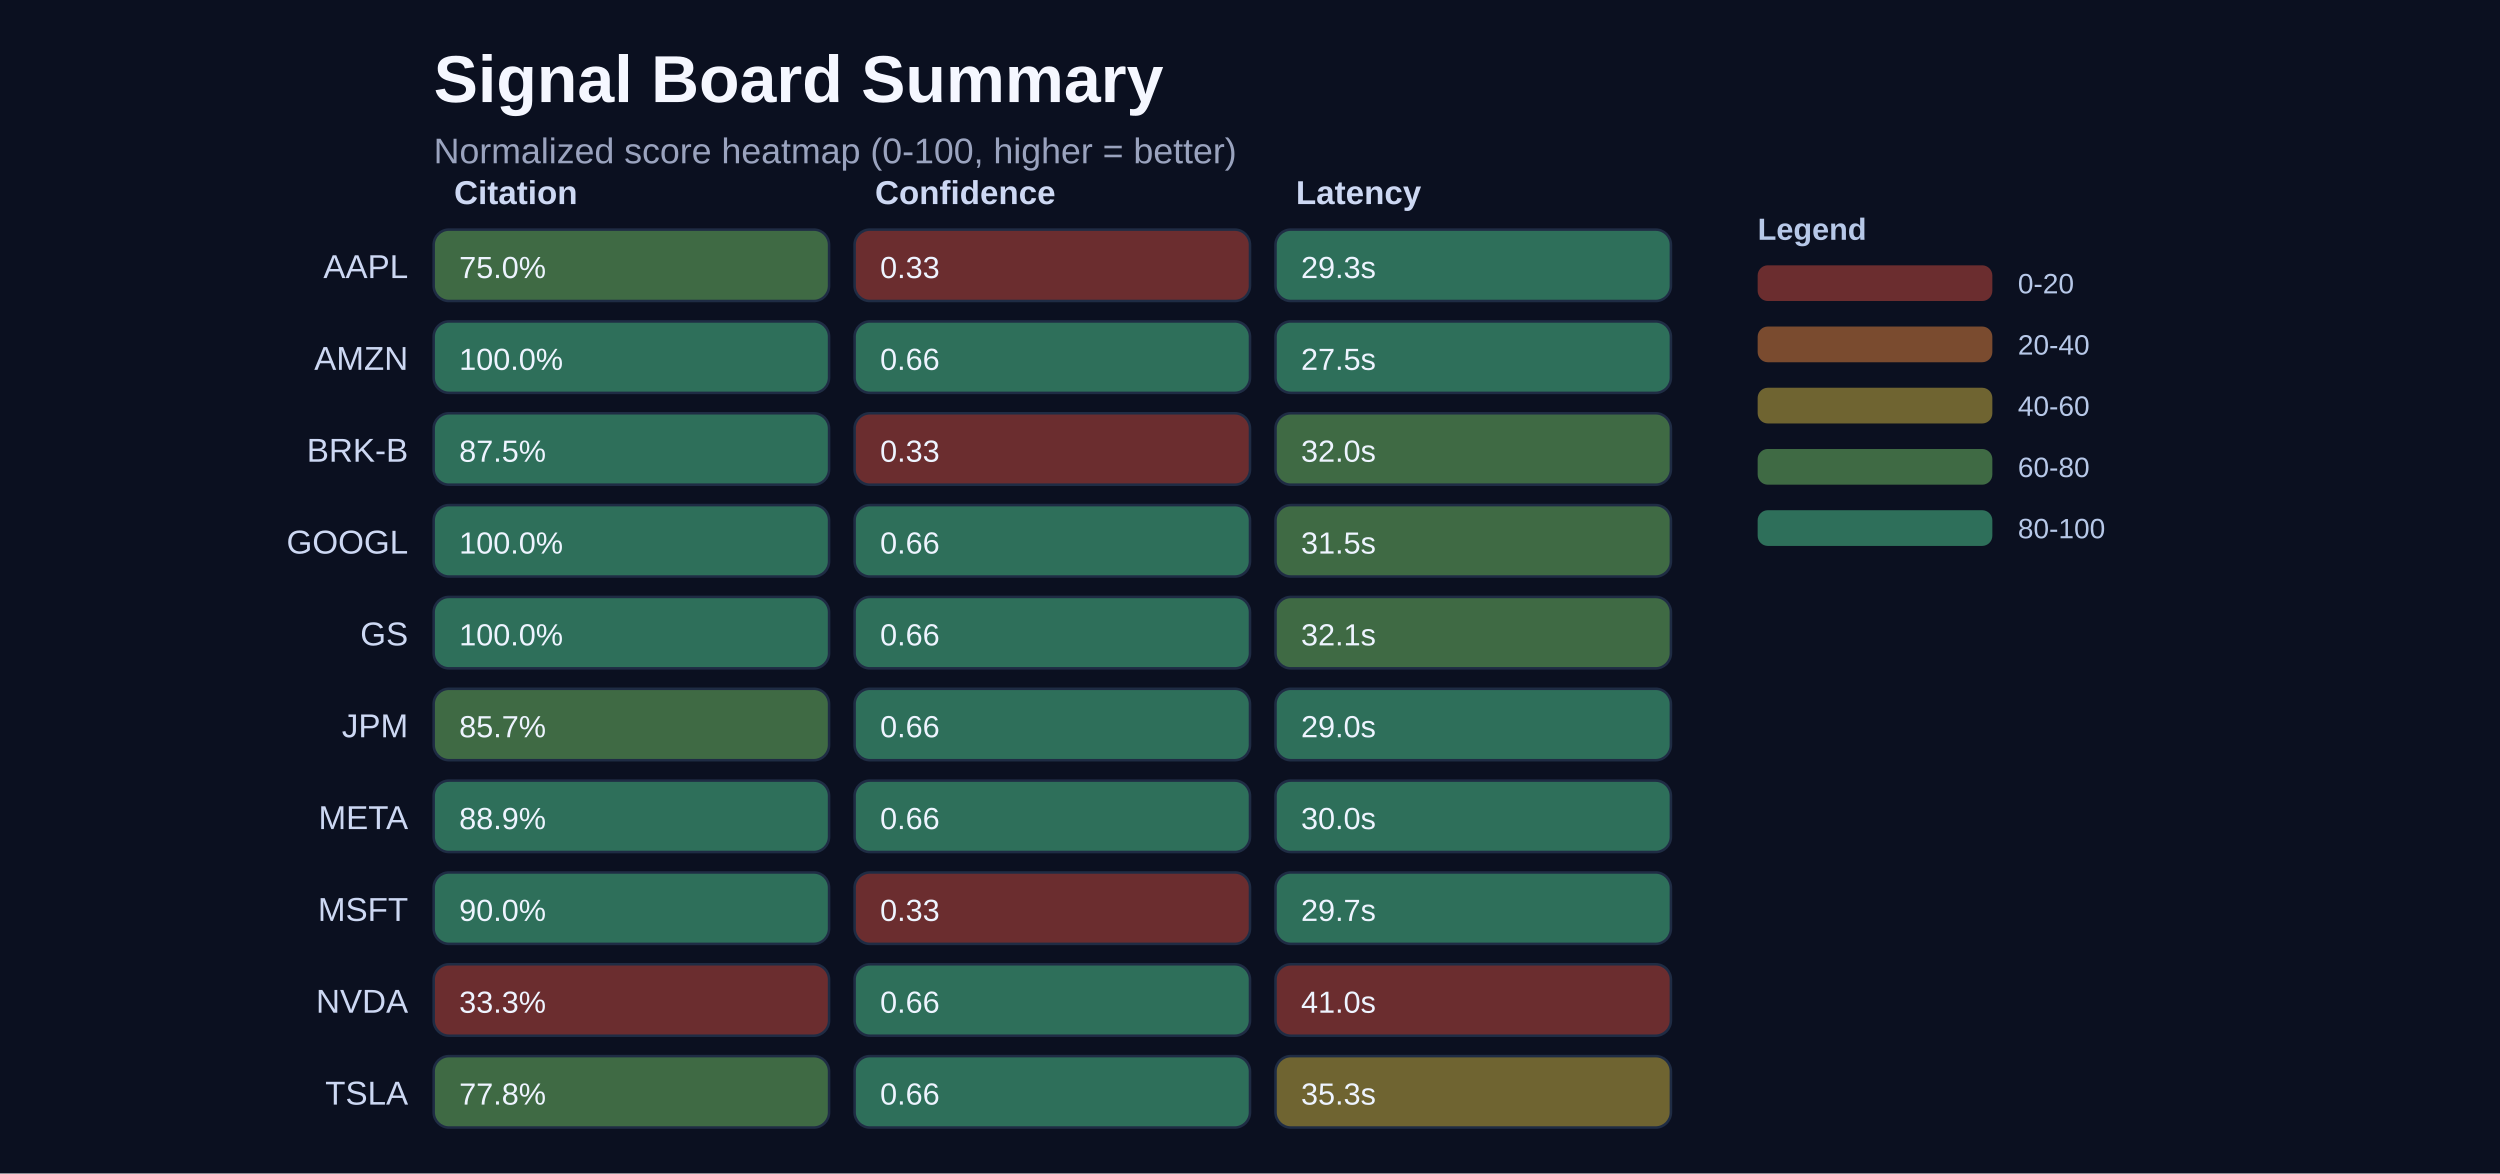
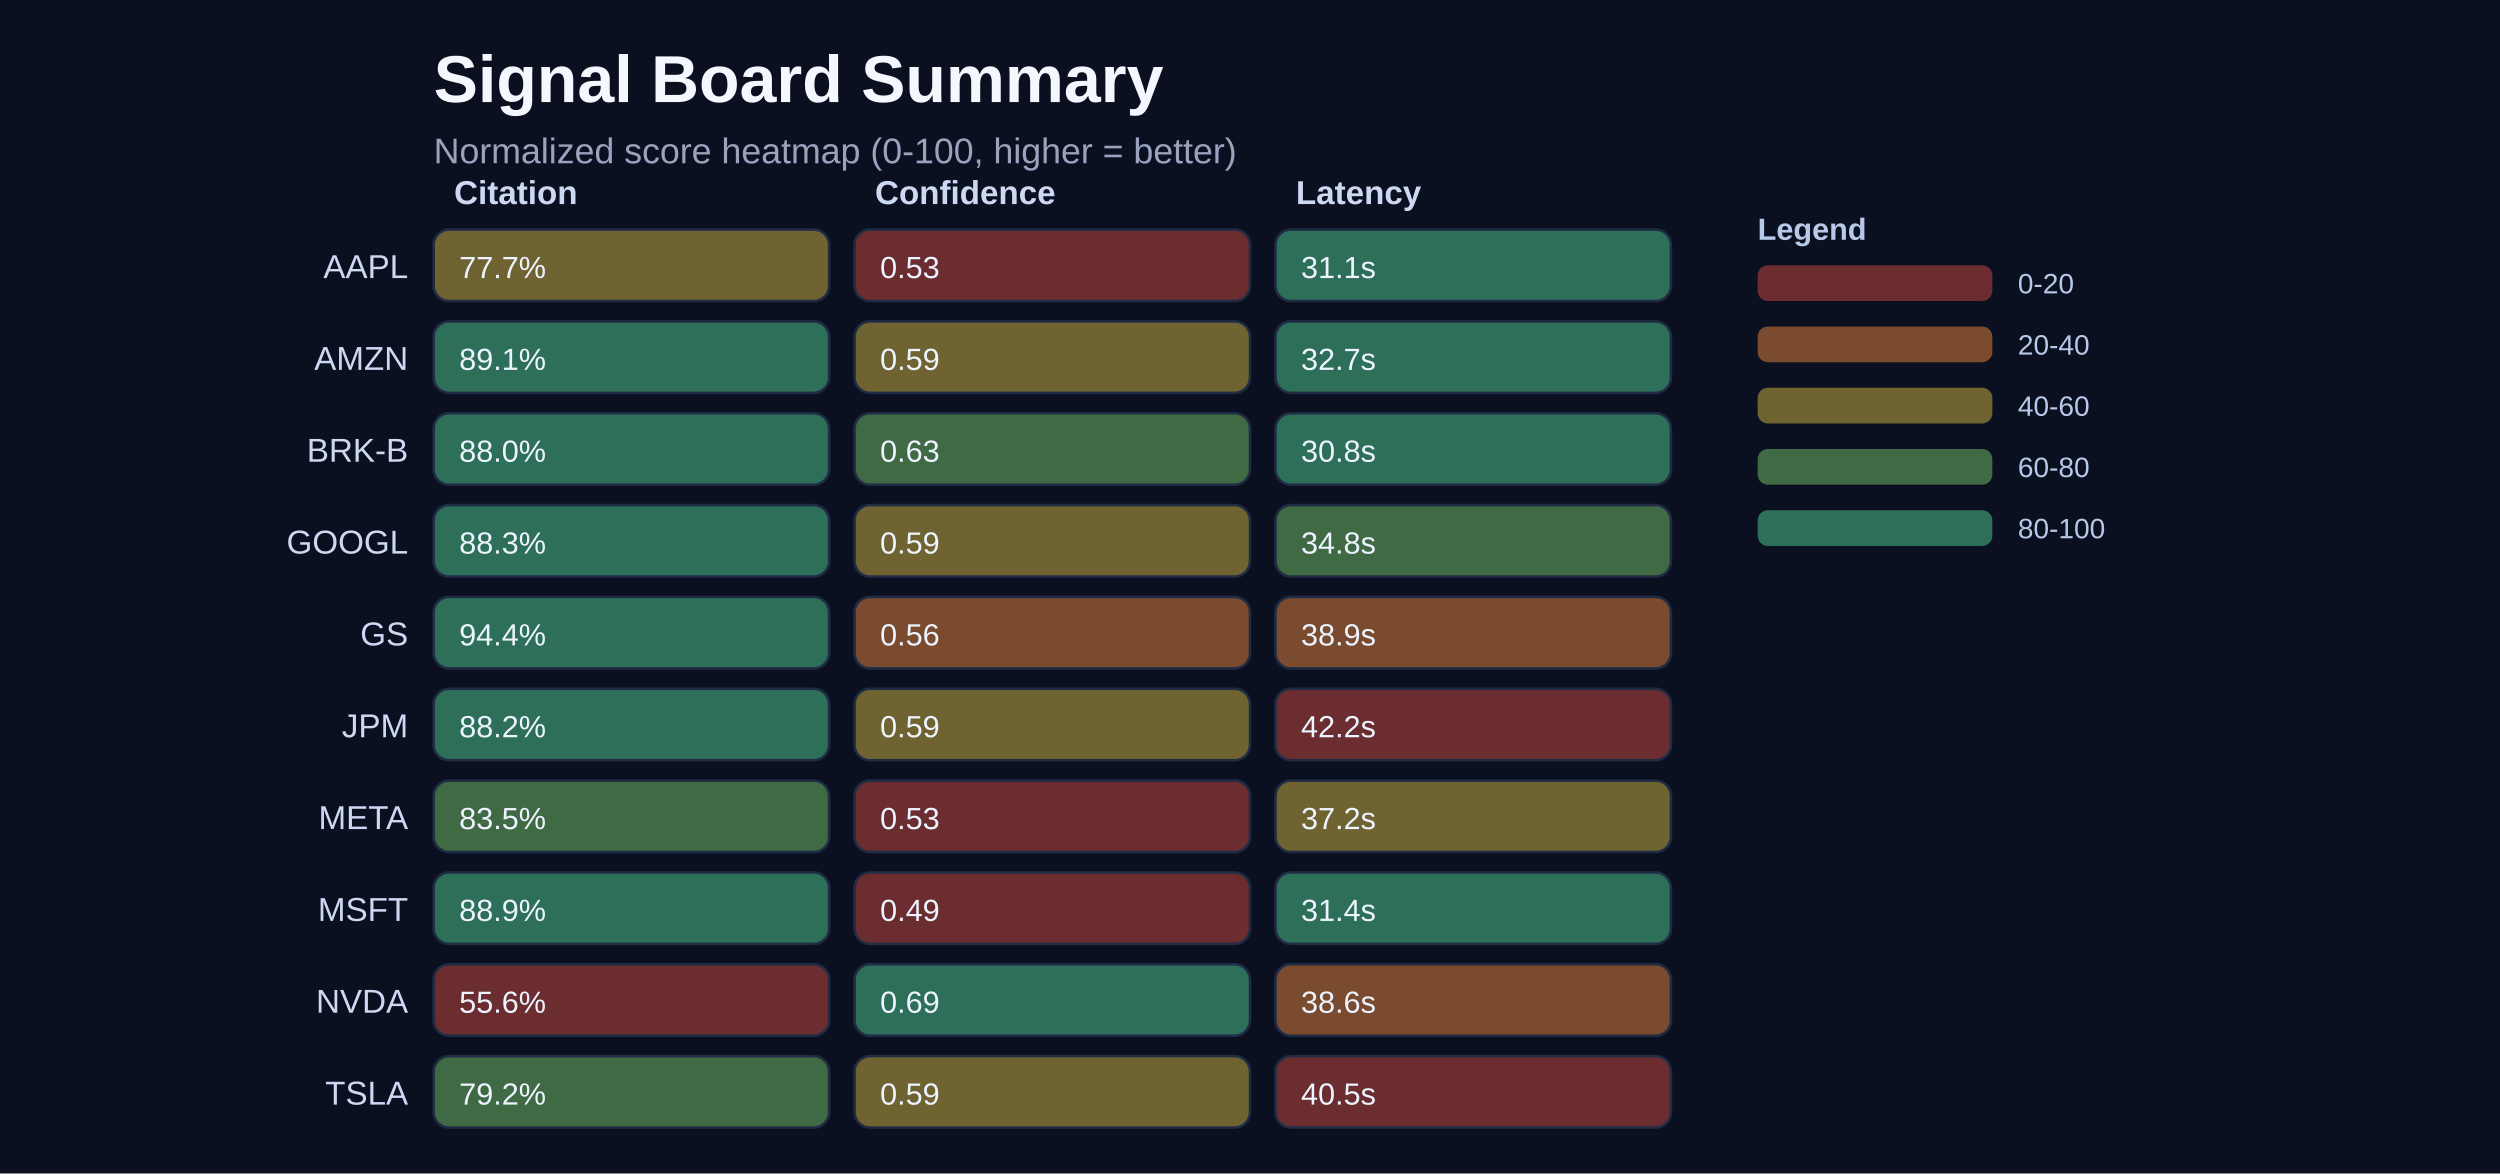
<svg xmlns="http://www.w3.org/2000/svg" width="980" height="460" viewBox="0 0 980 460">
  <rect width="100%" height="100%" fill="#0b1020" />
  <text x="170" y="40" fill="#f5f7ff" font-size="26" font-family="Arial" font-weight="700">Signal Board Summary</text>
  <text x="170" y="64" fill="#9aa3be" font-size="14" font-family="Arial">Normalized score heatmap (0-100, higher = better)</text>
  <text x="689" y="94" fill="#b7c8e8" font-size="12" font-family="Arial" font-weight="700">Legend</text>
  <rect x="689" y="104" width="92" height="14" rx="4" fill="#6b2d2f" />
  <text x="791" y="115" fill="#b7c8e8" font-size="11" font-family="Arial">0-20</text>
  <rect x="689" y="128" width="92" height="14" rx="4" fill="#7a4b2f" />
  <text x="791" y="139" fill="#b7c8e8" font-size="11" font-family="Arial">20-40</text>
  <rect x="689" y="152" width="92" height="14" rx="4" fill="#6f6431" />
  <text x="791" y="163" fill="#b7c8e8" font-size="11" font-family="Arial">40-60</text>
  <rect x="689" y="176" width="92" height="14" rx="4" fill="#3f6a44" />
  <text x="791" y="187" fill="#b7c8e8" font-size="11" font-family="Arial">60-80</text>
  <rect x="689" y="200" width="92" height="14" rx="4" fill="#2e6f5a" />
  <text x="791" y="211" fill="#b7c8e8" font-size="11" font-family="Arial">80-100</text>
  <text x="178" y="80" fill="#cdd8f3" font-size="13" font-family="Arial" font-weight="700">Citation</text>
  <text x="343" y="80" fill="#cdd8f3" font-size="13" font-family="Arial" font-weight="700">Confidence</text>
  <text x="508" y="80" fill="#cdd8f3" font-size="13" font-family="Arial" font-weight="700">Latency</text>
  <text x="160" y="109" text-anchor="end" fill="#cdd8f3" font-size="13" font-family="Arial">AAPL</text>
-   <rect x="170" y="90" width="155" height="28" rx="6" fill="#3f6a44" stroke="#1f2c44" stroke-width="1" />
-   <text x="180" y="109" fill="#eef4ff" font-size="12" font-family="Arial">75.0%</text>
+   <rect x="170" y="90" width="155" height="28" rx="6" fill="#6f6431" stroke="#1f2c44" stroke-width="1" />
+   <text x="180" y="109" fill="#eef4ff" font-size="12" font-family="Arial">77.7%</text>
  <rect x="335" y="90" width="155" height="28" rx="6" fill="#6b2d2f" stroke="#1f2c44" stroke-width="1" />
-   <text x="345" y="109" fill="#eef4ff" font-size="12" font-family="Arial">0.33</text>
+   <text x="345" y="109" fill="#eef4ff" font-size="12" font-family="Arial">0.53</text>
  <rect x="500" y="90" width="155" height="28" rx="6" fill="#2e6f5a" stroke="#1f2c44" stroke-width="1" />
-   <text x="510" y="109" fill="#eef4ff" font-size="12" font-family="Arial">29.3s</text>
+   <text x="510" y="109" fill="#eef4ff" font-size="12" font-family="Arial">31.1s</text>
  <text x="160" y="145" text-anchor="end" fill="#cdd8f3" font-size="13" font-family="Arial">AMZN</text>
  <rect x="170" y="126" width="155" height="28" rx="6" fill="#2e6f5a" stroke="#1f2c44" stroke-width="1" />
-   <text x="180" y="145" fill="#eef4ff" font-size="12" font-family="Arial">100.0%</text>
-   <rect x="335" y="126" width="155" height="28" rx="6" fill="#2e6f5a" stroke="#1f2c44" stroke-width="1" />
-   <text x="345" y="145" fill="#eef4ff" font-size="12" font-family="Arial">0.66</text>
+   <text x="180" y="145" fill="#eef4ff" font-size="12" font-family="Arial">89.1%</text>
+   <rect x="335" y="126" width="155" height="28" rx="6" fill="#6f6431" stroke="#1f2c44" stroke-width="1" />
+   <text x="345" y="145" fill="#eef4ff" font-size="12" font-family="Arial">0.59</text>
  <rect x="500" y="126" width="155" height="28" rx="6" fill="#2e6f5a" stroke="#1f2c44" stroke-width="1" />
-   <text x="510" y="145" fill="#eef4ff" font-size="12" font-family="Arial">27.5s</text>
+   <text x="510" y="145" fill="#eef4ff" font-size="12" font-family="Arial">32.7s</text>
  <text x="160" y="181" text-anchor="end" fill="#cdd8f3" font-size="13" font-family="Arial">BRK-B</text>
  <rect x="170" y="162" width="155" height="28" rx="6" fill="#2e6f5a" stroke="#1f2c44" stroke-width="1" />
-   <text x="180" y="181" fill="#eef4ff" font-size="12" font-family="Arial">87.5%</text>
-   <rect x="335" y="162" width="155" height="28" rx="6" fill="#6b2d2f" stroke="#1f2c44" stroke-width="1" />
-   <text x="345" y="181" fill="#eef4ff" font-size="12" font-family="Arial">0.33</text>
-   <rect x="500" y="162" width="155" height="28" rx="6" fill="#3f6a44" stroke="#1f2c44" stroke-width="1" />
-   <text x="510" y="181" fill="#eef4ff" font-size="12" font-family="Arial">32.0s</text>
+   <text x="180" y="181" fill="#eef4ff" font-size="12" font-family="Arial">88.0%</text>
+   <rect x="335" y="162" width="155" height="28" rx="6" fill="#3f6a44" stroke="#1f2c44" stroke-width="1" />
+   <text x="345" y="181" fill="#eef4ff" font-size="12" font-family="Arial">0.63</text>
+   <rect x="500" y="162" width="155" height="28" rx="6" fill="#2e6f5a" stroke="#1f2c44" stroke-width="1" />
+   <text x="510" y="181" fill="#eef4ff" font-size="12" font-family="Arial">30.8s</text>
  <text x="160" y="217" text-anchor="end" fill="#cdd8f3" font-size="13" font-family="Arial">GOOGL</text>
  <rect x="170" y="198" width="155" height="28" rx="6" fill="#2e6f5a" stroke="#1f2c44" stroke-width="1" />
-   <text x="180" y="217" fill="#eef4ff" font-size="12" font-family="Arial">100.0%</text>
-   <rect x="335" y="198" width="155" height="28" rx="6" fill="#2e6f5a" stroke="#1f2c44" stroke-width="1" />
-   <text x="345" y="217" fill="#eef4ff" font-size="12" font-family="Arial">0.66</text>
+   <text x="180" y="217" fill="#eef4ff" font-size="12" font-family="Arial">88.3%</text>
+   <rect x="335" y="198" width="155" height="28" rx="6" fill="#6f6431" stroke="#1f2c44" stroke-width="1" />
+   <text x="345" y="217" fill="#eef4ff" font-size="12" font-family="Arial">0.59</text>
  <rect x="500" y="198" width="155" height="28" rx="6" fill="#3f6a44" stroke="#1f2c44" stroke-width="1" />
-   <text x="510" y="217" fill="#eef4ff" font-size="12" font-family="Arial">31.5s</text>
+   <text x="510" y="217" fill="#eef4ff" font-size="12" font-family="Arial">34.8s</text>
  <text x="160" y="253" text-anchor="end" fill="#cdd8f3" font-size="13" font-family="Arial">GS</text>
  <rect x="170" y="234" width="155" height="28" rx="6" fill="#2e6f5a" stroke="#1f2c44" stroke-width="1" />
-   <text x="180" y="253" fill="#eef4ff" font-size="12" font-family="Arial">100.0%</text>
-   <rect x="335" y="234" width="155" height="28" rx="6" fill="#2e6f5a" stroke="#1f2c44" stroke-width="1" />
-   <text x="345" y="253" fill="#eef4ff" font-size="12" font-family="Arial">0.66</text>
-   <rect x="500" y="234" width="155" height="28" rx="6" fill="#3f6a44" stroke="#1f2c44" stroke-width="1" />
-   <text x="510" y="253" fill="#eef4ff" font-size="12" font-family="Arial">32.1s</text>
+   <text x="180" y="253" fill="#eef4ff" font-size="12" font-family="Arial">94.4%</text>
+   <rect x="335" y="234" width="155" height="28" rx="6" fill="#7a4b2f" stroke="#1f2c44" stroke-width="1" />
+   <text x="345" y="253" fill="#eef4ff" font-size="12" font-family="Arial">0.56</text>
+   <rect x="500" y="234" width="155" height="28" rx="6" fill="#7a4b2f" stroke="#1f2c44" stroke-width="1" />
+   <text x="510" y="253" fill="#eef4ff" font-size="12" font-family="Arial">38.9s</text>
  <text x="160" y="289" text-anchor="end" fill="#cdd8f3" font-size="13" font-family="Arial">JPM</text>
-   <rect x="170" y="270" width="155" height="28" rx="6" fill="#3f6a44" stroke="#1f2c44" stroke-width="1" />
-   <text x="180" y="289" fill="#eef4ff" font-size="12" font-family="Arial">85.7%</text>
-   <rect x="335" y="270" width="155" height="28" rx="6" fill="#2e6f5a" stroke="#1f2c44" stroke-width="1" />
-   <text x="345" y="289" fill="#eef4ff" font-size="12" font-family="Arial">0.66</text>
-   <rect x="500" y="270" width="155" height="28" rx="6" fill="#2e6f5a" stroke="#1f2c44" stroke-width="1" />
-   <text x="510" y="289" fill="#eef4ff" font-size="12" font-family="Arial">29.0s</text>
+   <rect x="170" y="270" width="155" height="28" rx="6" fill="#2e6f5a" stroke="#1f2c44" stroke-width="1" />
+   <text x="180" y="289" fill="#eef4ff" font-size="12" font-family="Arial">88.2%</text>
+   <rect x="335" y="270" width="155" height="28" rx="6" fill="#6f6431" stroke="#1f2c44" stroke-width="1" />
+   <text x="345" y="289" fill="#eef4ff" font-size="12" font-family="Arial">0.59</text>
+   <rect x="500" y="270" width="155" height="28" rx="6" fill="#6b2d2f" stroke="#1f2c44" stroke-width="1" />
+   <text x="510" y="289" fill="#eef4ff" font-size="12" font-family="Arial">42.2s</text>
  <text x="160" y="325" text-anchor="end" fill="#cdd8f3" font-size="13" font-family="Arial">META</text>
-   <rect x="170" y="306" width="155" height="28" rx="6" fill="#2e6f5a" stroke="#1f2c44" stroke-width="1" />
-   <text x="180" y="325" fill="#eef4ff" font-size="12" font-family="Arial">88.9%</text>
-   <rect x="335" y="306" width="155" height="28" rx="6" fill="#2e6f5a" stroke="#1f2c44" stroke-width="1" />
-   <text x="345" y="325" fill="#eef4ff" font-size="12" font-family="Arial">0.66</text>
-   <rect x="500" y="306" width="155" height="28" rx="6" fill="#2e6f5a" stroke="#1f2c44" stroke-width="1" />
-   <text x="510" y="325" fill="#eef4ff" font-size="12" font-family="Arial">30.0s</text>
+   <rect x="170" y="306" width="155" height="28" rx="6" fill="#3f6a44" stroke="#1f2c44" stroke-width="1" />
+   <text x="180" y="325" fill="#eef4ff" font-size="12" font-family="Arial">83.5%</text>
+   <rect x="335" y="306" width="155" height="28" rx="6" fill="#6b2d2f" stroke="#1f2c44" stroke-width="1" />
+   <text x="345" y="325" fill="#eef4ff" font-size="12" font-family="Arial">0.53</text>
+   <rect x="500" y="306" width="155" height="28" rx="6" fill="#6f6431" stroke="#1f2c44" stroke-width="1" />
+   <text x="510" y="325" fill="#eef4ff" font-size="12" font-family="Arial">37.2s</text>
  <text x="160" y="361" text-anchor="end" fill="#cdd8f3" font-size="13" font-family="Arial">MSFT</text>
  <rect x="170" y="342" width="155" height="28" rx="6" fill="#2e6f5a" stroke="#1f2c44" stroke-width="1" />
-   <text x="180" y="361" fill="#eef4ff" font-size="12" font-family="Arial">90.0%</text>
+   <text x="180" y="361" fill="#eef4ff" font-size="12" font-family="Arial">88.9%</text>
  <rect x="335" y="342" width="155" height="28" rx="6" fill="#6b2d2f" stroke="#1f2c44" stroke-width="1" />
-   <text x="345" y="361" fill="#eef4ff" font-size="12" font-family="Arial">0.33</text>
+   <text x="345" y="361" fill="#eef4ff" font-size="12" font-family="Arial">0.49</text>
  <rect x="500" y="342" width="155" height="28" rx="6" fill="#2e6f5a" stroke="#1f2c44" stroke-width="1" />
-   <text x="510" y="361" fill="#eef4ff" font-size="12" font-family="Arial">29.7s</text>
+   <text x="510" y="361" fill="#eef4ff" font-size="12" font-family="Arial">31.4s</text>
  <text x="160" y="397" text-anchor="end" fill="#cdd8f3" font-size="13" font-family="Arial">NVDA</text>
  <rect x="170" y="378" width="155" height="28" rx="6" fill="#6b2d2f" stroke="#1f2c44" stroke-width="1" />
-   <text x="180" y="397" fill="#eef4ff" font-size="12" font-family="Arial">33.3%</text>
+   <text x="180" y="397" fill="#eef4ff" font-size="12" font-family="Arial">55.6%</text>
  <rect x="335" y="378" width="155" height="28" rx="6" fill="#2e6f5a" stroke="#1f2c44" stroke-width="1" />
-   <text x="345" y="397" fill="#eef4ff" font-size="12" font-family="Arial">0.66</text>
-   <rect x="500" y="378" width="155" height="28" rx="6" fill="#6b2d2f" stroke="#1f2c44" stroke-width="1" />
-   <text x="510" y="397" fill="#eef4ff" font-size="12" font-family="Arial">41.0s</text>
+   <text x="345" y="397" fill="#eef4ff" font-size="12" font-family="Arial">0.69</text>
+   <rect x="500" y="378" width="155" height="28" rx="6" fill="#7a4b2f" stroke="#1f2c44" stroke-width="1" />
+   <text x="510" y="397" fill="#eef4ff" font-size="12" font-family="Arial">38.6s</text>
  <text x="160" y="433" text-anchor="end" fill="#cdd8f3" font-size="13" font-family="Arial">TSLA</text>
  <rect x="170" y="414" width="155" height="28" rx="6" fill="#3f6a44" stroke="#1f2c44" stroke-width="1" />
-   <text x="180" y="433" fill="#eef4ff" font-size="12" font-family="Arial">77.8%</text>
-   <rect x="335" y="414" width="155" height="28" rx="6" fill="#2e6f5a" stroke="#1f2c44" stroke-width="1" />
-   <text x="345" y="433" fill="#eef4ff" font-size="12" font-family="Arial">0.66</text>
-   <rect x="500" y="414" width="155" height="28" rx="6" fill="#6f6431" stroke="#1f2c44" stroke-width="1" />
-   <text x="510" y="433" fill="#eef4ff" font-size="12" font-family="Arial">35.3s</text>
+   <text x="180" y="433" fill="#eef4ff" font-size="12" font-family="Arial">79.2%</text>
+   <rect x="335" y="414" width="155" height="28" rx="6" fill="#6f6431" stroke="#1f2c44" stroke-width="1" />
+   <text x="345" y="433" fill="#eef4ff" font-size="12" font-family="Arial">0.59</text>
+   <rect x="500" y="414" width="155" height="28" rx="6" fill="#6b2d2f" stroke="#1f2c44" stroke-width="1" />
+   <text x="510" y="433" fill="#eef4ff" font-size="12" font-family="Arial">40.5s</text>
</svg>
